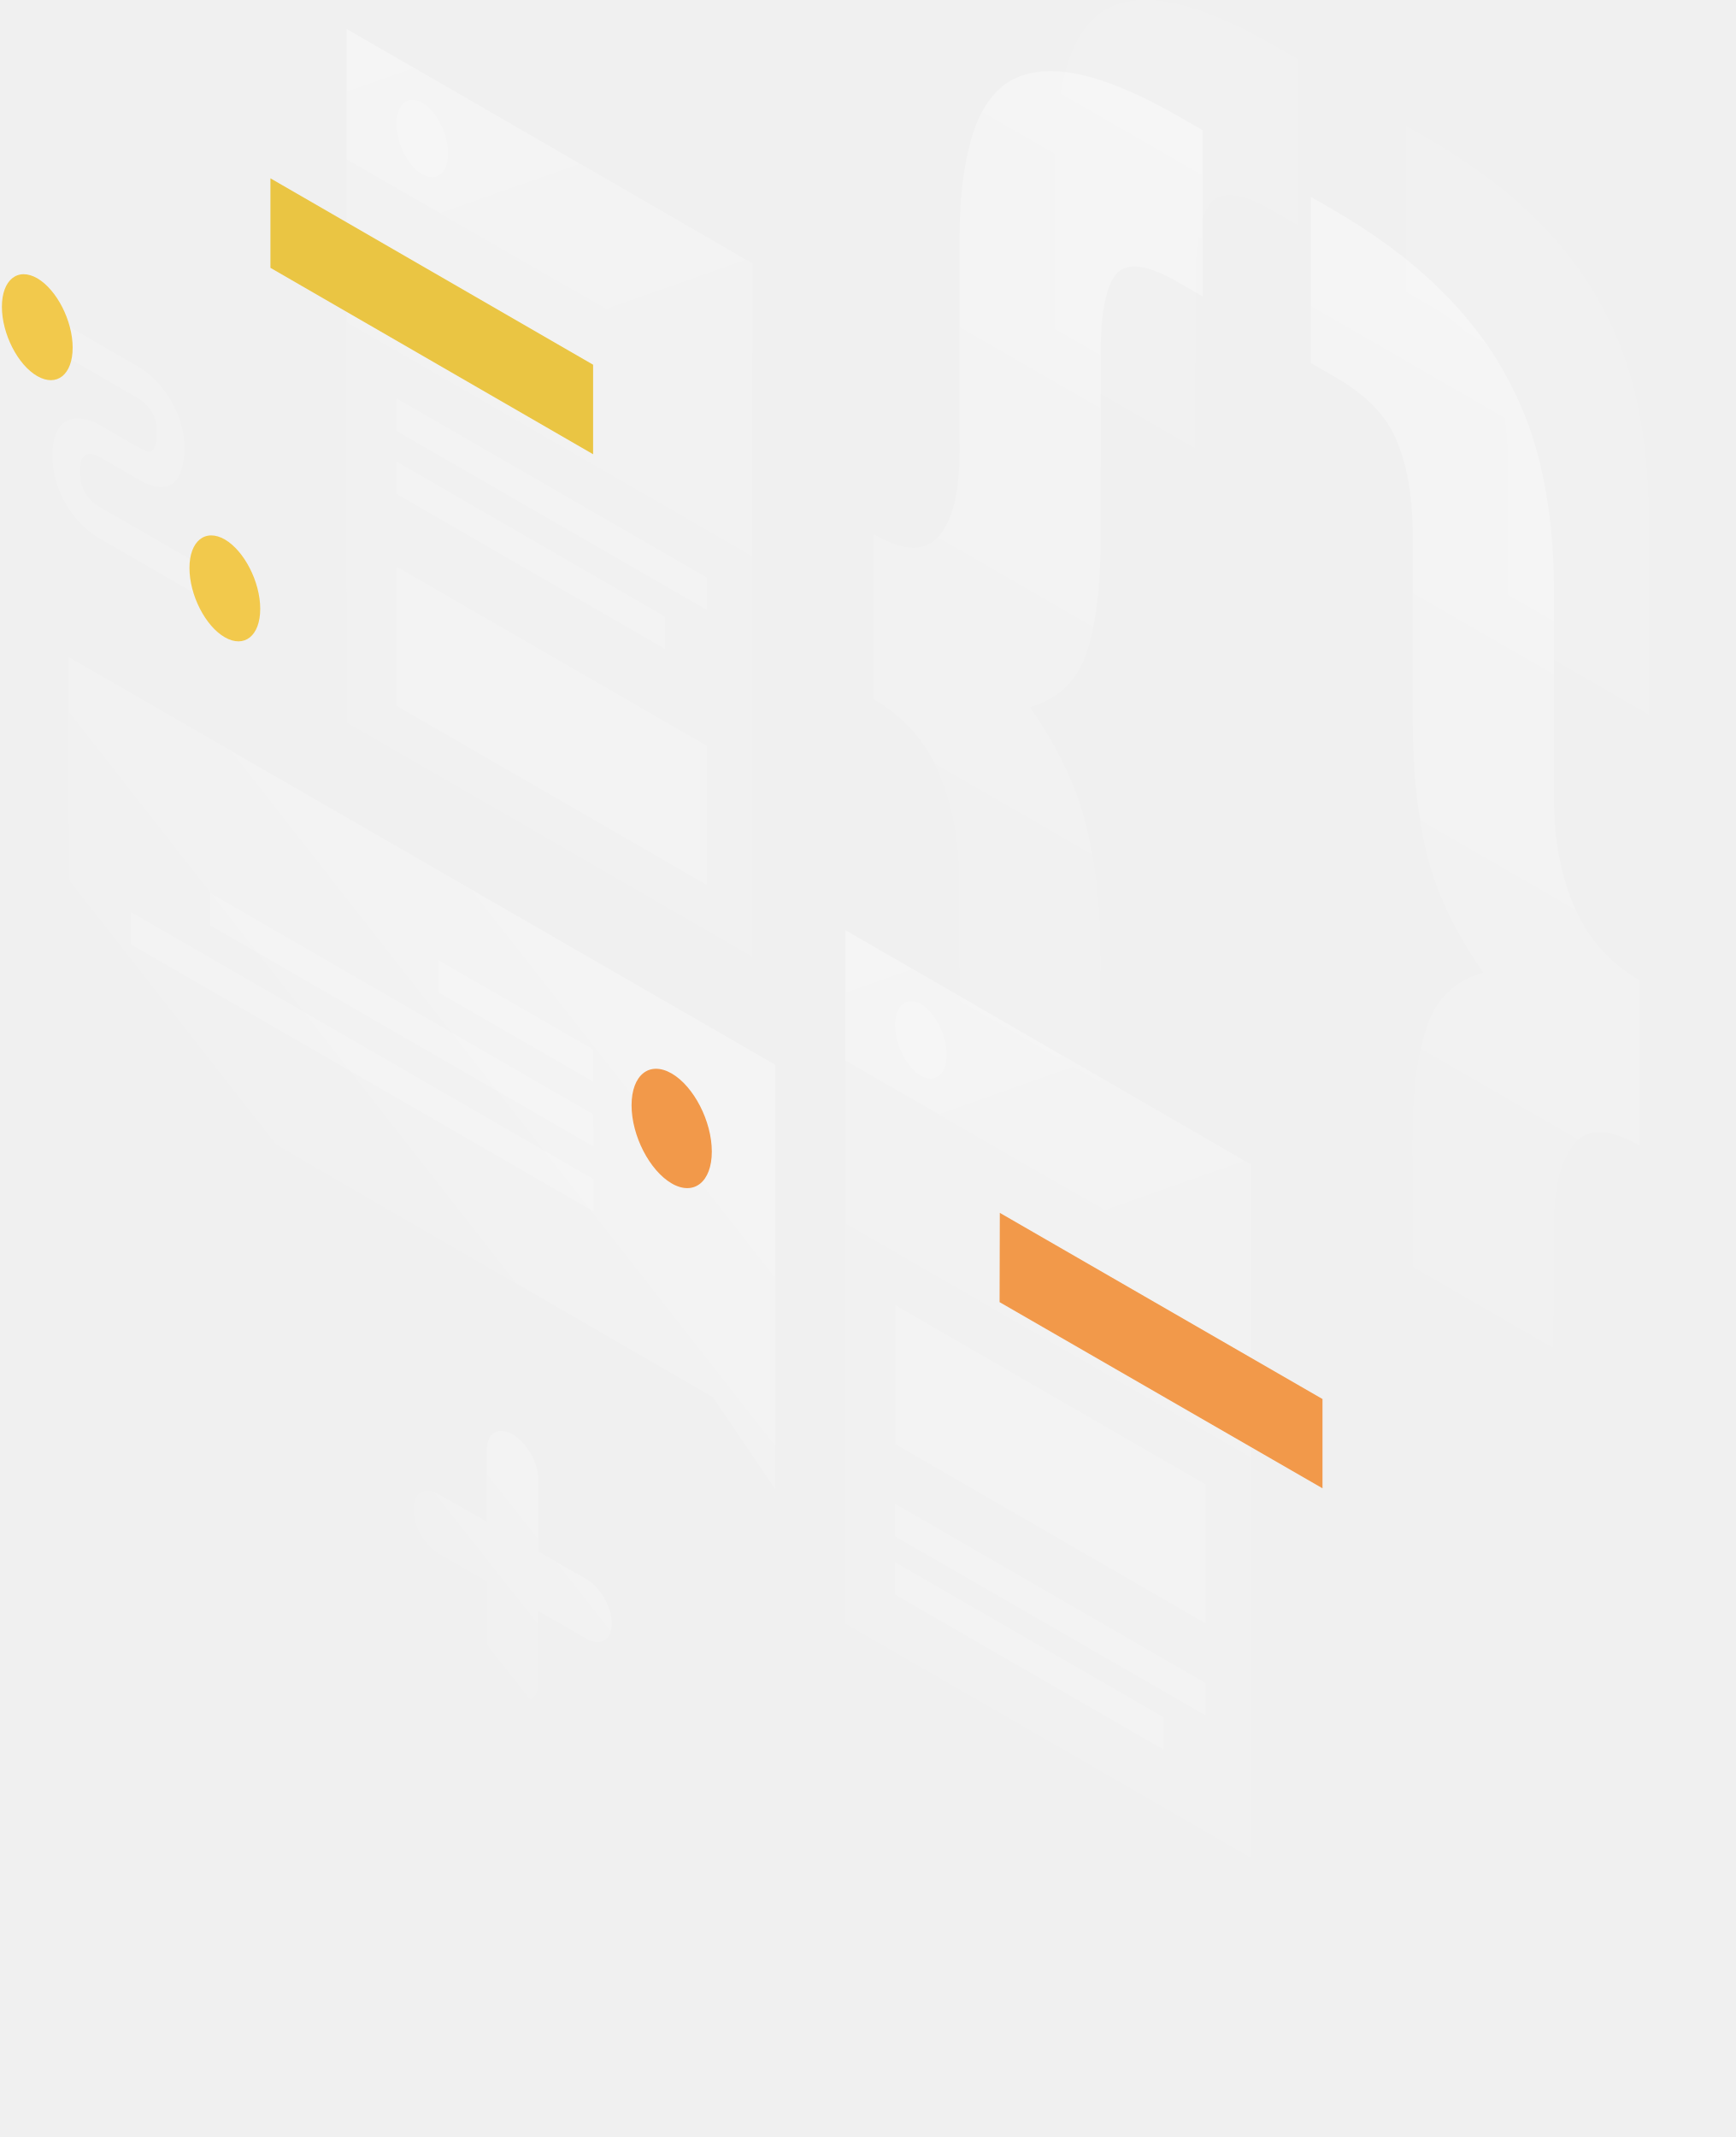
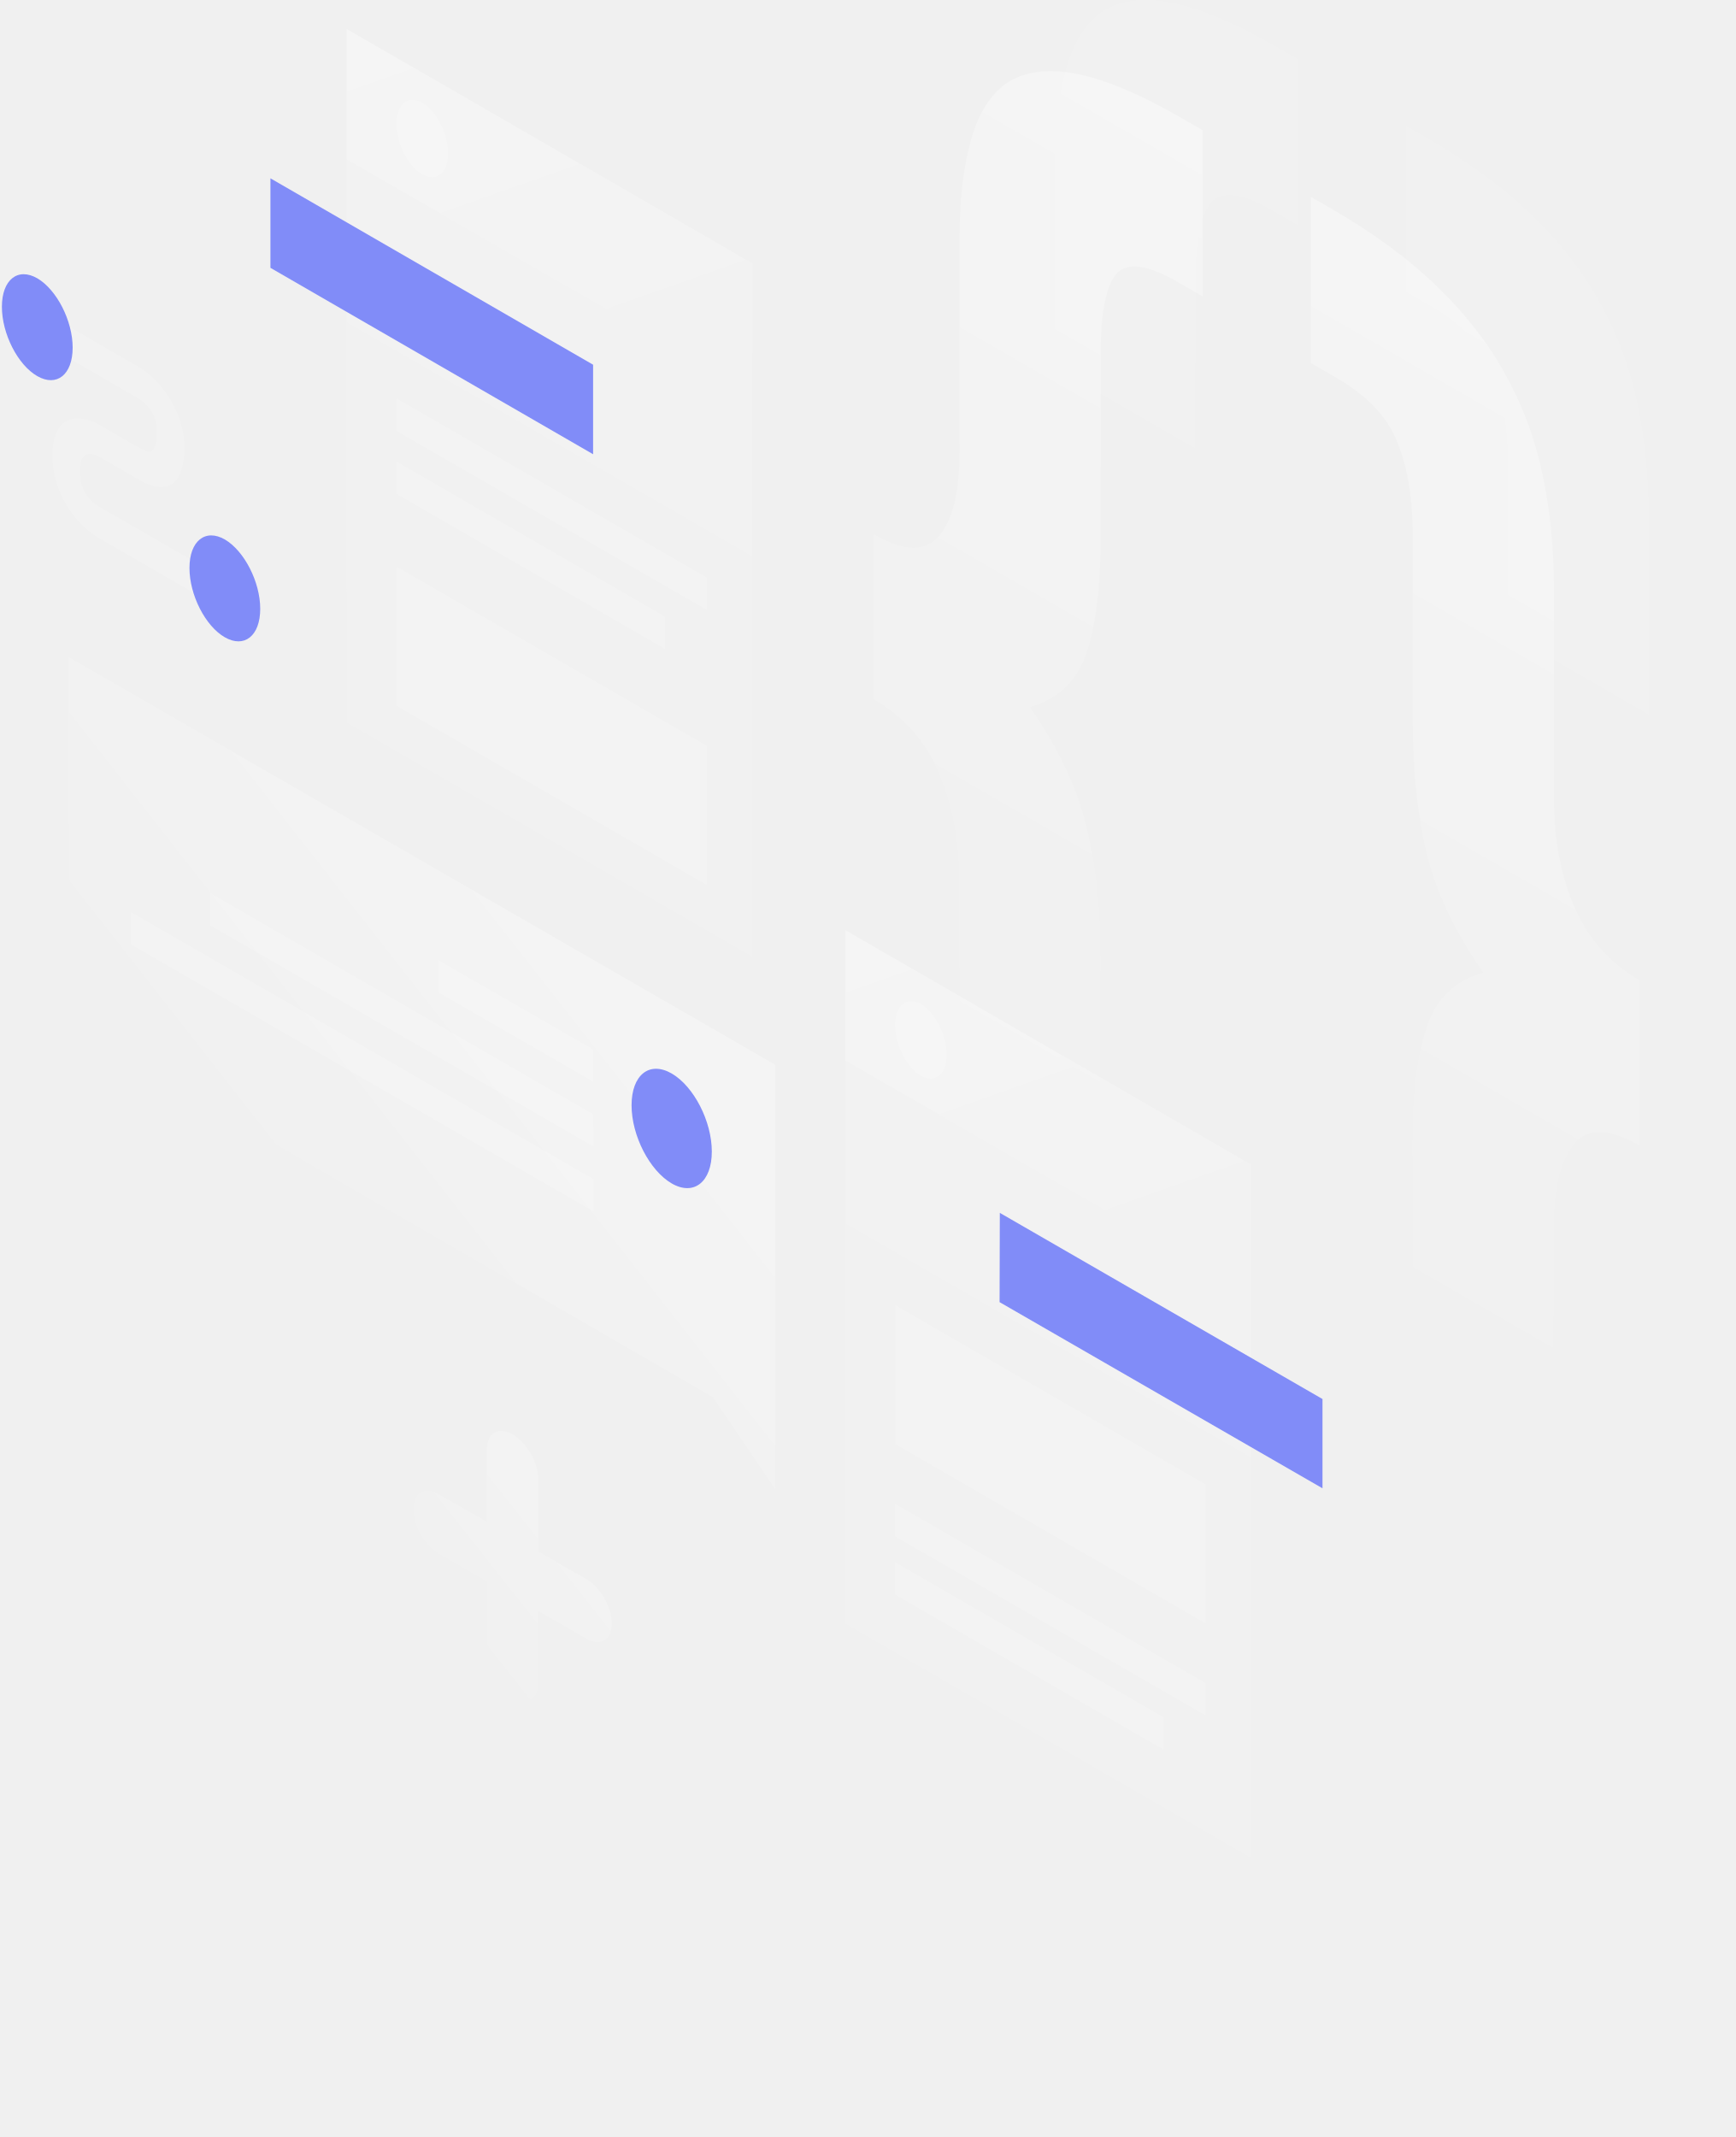
<svg xmlns="http://www.w3.org/2000/svg" version="1.1" id="illustration" x="0px" y="0px" viewBox="0 0 731 900" style="enable-background:new 0 0 731 900;" xml:space="preserve">
  <style type="text/css">
	.st0{opacity:7.000000e-02;fill:url(#SVGID_1_);enable-background:new    ;}
	.st1{opacity:7.000000e-02;fill:url(#SVGID_2_);enable-background:new    ;}
	.st2{opacity:0.4;fill:url(#SVGID_3_);enable-background:new    ;}
	.st3{opacity:0.4;fill:url(#SVGID_4_);enable-background:new    ;}
	.st4{opacity:0.15;fill:url(#SVGID_5_);enable-background:new    ;}
- 	.st5{fill:#EAC543;}
+ 	.st5{fill:#818cf8;}
	.st6{opacity:0.15;fill:#FFFFFF;enable-background:new    ;}
	.st7{opacity:0.2;fill:url(#SVGID_6_);enable-background:new    ;}
	.st8{opacity:0.2;fill:#FFFFFF;enable-background:new    ;}
	.st9{opacity:0.15;fill:url(#SVGID_7_);enable-background:new    ;}
- 	.st10{fill:#F2994A;}
+ 	.st10{fill:#818cf8;}
	.st11{opacity:0.2;fill:url(#SVGID_8_);enable-background:new    ;}
	.st12{opacity:0.3;fill:url(#SVGID_9_);enable-background:new    ;}
- 	.st13{fill:#F2C94C;}
+ 	.st13{fill:#818cf8;}
	.st14{opacity:0.2;fill:url(#SVGID_10_);enable-background:new    ;}
    </style>
  <linearGradient id="SVGID_1_" gradientUnits="userSpaceOnUse" x1="793.388" y1="-34.896" x2="546.709" y2="392.636" gradientTransform="matrix(1 0 0 1 0 108)">
    <stop offset="0" style="stop-color:#FFFFFF" />
    <stop offset="1" style="stop-color:#FFFFFF;stop-opacity:0" />
  </linearGradient>
  <path class="st0" d="M730.5,452.5c-12.7-7.4-21.9-7.6-27.6-0.6c-5.7,6.9-8.5,18.6-8.5,35.1v88.9c0,16.9-1.6,30.9-4.7,42  c-3.1,11.5-8.4,19.7-15.7,24.5c-7.1,4.9-16.7,6.2-28.9,3.9c-11.9-2.2-26.8-8.4-44.6-18.7l-8.5-4.9v-70l10.6,6.1  c12.7,7.4,21.2,8.3,25.5,2.9c4.5-5.2,6.8-16.1,6.8-32.6v-78.3c0-20.4,2-36.5,6-48.4s11.9-19.4,23.8-22.8  c-11.9-17.1-19.8-33.8-23.8-50.2c-4-16.4-5.9-34.8-5.9-55.2v-78.3c0-16.5-2.3-29.9-6.8-40.4c-4.2-10.3-12.7-19.1-25.5-26.5  l-10.6-6.1v-70l8.5,4.9c17.8,10.3,32.7,21.2,44.6,32.8c12.2,11.7,21.8,24.2,28.9,37.3c7.4,13.3,12.6,27.5,15.7,42.6  c3.1,14.7,4.7,30.6,4.7,47.4v88.9c0,16.5,2.8,31.5,8.5,44.9c5.7,13.5,14.9,23.9,27.6,31.2L730.5,452.5z" />
  <linearGradient id="SVGID_2_" gradientUnits="userSpaceOnUse" x1="674.801" y1="-105.168" x2="428.165" y2="322.289" gradientTransform="matrix(1 0 0 1 0 108)">
    <stop offset="0" style="stop-color:#FFFFFF" />
    <stop offset="1" style="stop-color:#FFFFFF;stop-opacity:0" />
  </linearGradient>
  <path class="st1" d="M408,195c12.7,7.4,21.9,7.6,27.6,0.6c5.7-6.9,8.5-18.6,8.5-35.1V71.6c0-16.9,1.6-30.9,4.7-42  c3.1-11.5,8.2-19.8,15.3-24.7c7.4-4.8,17-6.1,28.9-3.9c12.2,2.3,27.2,8.6,45,18.9l8.5,4.9v70l-10.6-6.1c-12.7-7.4-21.4-8.4-25.9-3.2  c-4.2,5.4-6.4,16.3-6.4,32.8v78.3c0,20.4-2,36.5-6,48.4c-4,11.8-11.9,19.4-23.8,22.8c11.9,17.1,19.8,33.8,23.8,50.2  c4,16.4,5.9,34.8,5.9,55.2v78.3c0,16.5,2.1,29.9,6.4,40.2c4.5,10.5,13.2,19.4,25.9,26.7l10.6,6.1v70l-8.5-4.9  c-17.8-10.3-32.8-21.3-45-33c-11.9-11.6-21.5-24-28.9-37.3c-7.1-13.1-12.2-27.2-15.3-42.4c-3.1-14.7-4.7-30.6-4.7-47.4v-88.9  c0-16.5-2.8-31.5-8.5-44.9c-5.7-13.5-14.9-23.9-27.6-31.2L408,195z" />
  <linearGradient id="SVGID_3_" gradientUnits="userSpaceOnUse" x1="753.388" y1="-4.896" x2="506.709" y2="422.636" gradientTransform="matrix(1 0 0 1 0 108)">
    <stop offset="0" style="stop-color:#FFFFFF" />
    <stop offset="1" style="stop-color:#FFFFFF;stop-opacity:0" />
  </linearGradient>
  <path class="st2" d="M690.5,482.5c-12.7-7.4-21.9-7.6-27.6-0.6c-5.7,6.9-8.5,18.6-8.5,35.1v88.9c0,16.9-1.6,30.9-4.7,42  c-3.1,11.5-8.4,19.7-15.7,24.5c-7.1,4.9-16.7,6.2-28.9,3.9c-11.9-2.2-26.8-8.4-44.6-18.7l-8.5-4.9v-70l10.6,6.1  c12.7,7.4,21.2,8.3,25.5,2.9c4.5-5.2,6.8-16.1,6.8-32.6v-78.3c0-20.4,2-36.5,6-48.4s11.9-19.4,23.8-22.8  c-11.9-17.1-19.8-33.8-23.8-50.2c-4-16.4-5.9-34.8-5.9-55.2v-78.3c0-16.5-2.3-29.9-6.8-40.4c-4.2-10.3-12.7-19.1-25.5-26.5  l-10.6-6.1v-70l8.5,4.9c17.8,10.3,32.7,21.2,44.6,32.8c12.2,11.7,21.8,24.2,28.9,37.3c7.4,13.3,12.6,27.5,15.7,42.6  c3.1,14.7,4.7,30.6,4.7,47.4v88.9c0,16.5,2.8,31.5,8.5,44.9c5.7,13.5,14.9,23.9,27.6,31.2L690.5,482.5z" />
  <linearGradient id="SVGID_4_" gradientUnits="userSpaceOnUse" x1="634.801" y1="-75.168" x2="388.165" y2="352.289" gradientTransform="matrix(1 0 0 1 0 108)">
    <stop offset="0" style="stop-color:#FFFFFF" />
    <stop offset="1" style="stop-color:#FFFFFF;stop-opacity:0" />
  </linearGradient>
  <path class="st3" d="M368,225c12.7,7.4,21.9,7.6,27.6,0.6c5.7-6.9,8.5-18.6,8.5-35.1v-88.9c0-16.9,1.6-30.9,4.7-42  c3.1-11.5,8.2-19.8,15.3-24.7c7.4-4.8,17-6.1,28.9-3.9c12.2,2.3,27.2,8.6,45,18.9l8.5,4.9v70l-10.6-6.1c-12.7-7.4-21.4-8.4-25.9-3.2  c-4.2,5.4-6.4,16.3-6.4,32.8v78.3c0,20.4-2,36.5-6,48.4c-4,11.8-11.9,19.4-23.8,22.8c11.9,17.1,19.8,33.8,23.8,50.2  c4,16.4,5.9,34.8,5.9,55.2v78.3c0,16.5,2.1,29.9,6.4,40.2c4.5,10.5,13.2,19.4,25.9,26.7l10.6,6.1v70l-8.5-4.9  c-17.8-10.3-32.8-21.3-45-33c-11.9-11.6-21.5-24-28.9-37.3c-7.1-13.1-12.2-27.2-15.3-42.4c-3.1-14.7-4.7-30.6-4.7-47.4v-88.9  c0-16.5-2.8-31.5-8.5-44.9c-5.7-13.5-14.9-23.9-27.6-31.2L368,225z" />
  <linearGradient id="SVGID_5_" gradientUnits="userSpaceOnUse" x1="320.029" y1="4.649" x2="156.761" y2="287.513" gradientTransform="matrix(1 0 0 1 0 108)">
    <stop offset="0" style="stop-color:#FFFFFF" />
    <stop offset="1" style="stop-color:#FFFFFF;stop-opacity:0" />
  </linearGradient>
  <path class="st4" d="M146,12.2l170.9,98.7l-0.1,409.3l-170.9-98.7L146,12.2z" />
  <path class="st5" d="M113.9,75.1l135.9,78.5v37.7l-135.9-78.5L113.9,75.1z" />
  <path class="st6" d="M167.1,238.7l130.6,75.4v58.6l-130.6-75.4V238.7z" />
  <path class="st6" d="M167,167.8l130.8,75.5v13.6L167,181.5V167.8z" />
  <path class="st6" d="M167,194.4l113.1,65.3v13.6L167,208V194.4z" />
  <linearGradient id="SVGID_6_" gradientUnits="userSpaceOnUse" x1="204.656" y1="-94.971" x2="256.669" y2="52.506" gradientTransform="matrix(1 0 0 1 0 108)">
    <stop offset="0" style="stop-color:#FFFFFF" />
    <stop offset="1" style="stop-color:#FFFFFF;stop-opacity:0" />
  </linearGradient>
  <path class="st7" d="M146,12.2l170.9,98.7v54.9L146,67.1V12.2z" />
  <path class="st8" d="M188.7,64.6c0,8.3-4.9,12.2-10.9,8.8c-6-3.5-10.8-13-10.8-21.3s4.9-12.2,10.9-8.8  C183.8,46.8,188.7,56.3,188.7,64.6z" />
  <linearGradient id="SVGID_7_" gradientUnits="userSpaceOnUse" x1="530.029" y1="384.149" x2="366.761" y2="667.013" gradientTransform="matrix(1 0 0 1 0 108)">
    <stop offset="0" style="stop-color:#FFFFFF" />
    <stop offset="1" style="stop-color:#FFFFFF;stop-opacity:0" />
  </linearGradient>
  <path class="st9" d="M356,391.7l170.9,98.7l-0.1,409.3L355.9,801L356,391.7z" />
  <path class="st10" d="M421.1,510.8L557,589.2v37.6l-136-78.4L421.1,510.8z" />
  <path class="st6" d="M377.1,549.7l130.7,75.5v58.5l-130.7-75.5L377.1,549.7z" />
  <path class="st6" d="M376.9,633.3l130.8,75.5v13.6L376.9,647V633.3z" />
  <path class="st6" d="M376.9,657.9L490,723.2v13.6l-113.1-65.3V657.9z" />
  <linearGradient id="SVGID_8_" gradientUnits="userSpaceOnUse" x1="414.663" y1="284.549" x2="466.676" y2="432.026" gradientTransform="matrix(1 0 0 1 0 108)">
    <stop offset="0" style="stop-color:#FFFFFF" />
    <stop offset="1" style="stop-color:#FFFFFF;stop-opacity:0" />
  </linearGradient>
  <path class="st11" d="M356,391.7l170.9,98.7v54.9L356,446.6L356,391.7z" />
  <path class="st8" d="M398.7,444.2c0,8.3-4.9,12.2-10.9,8.8c-6-3.5-10.8-13-10.8-21.3s4.9-12.2,10.9-8.8  C393.8,426.3,398.7,435.9,398.7,444.2z" />
  <linearGradient id="SVGID_9_" gradientUnits="userSpaceOnUse" x1="261.566" y1="278.375" x2="107.915" y2="398.679" gradientTransform="matrix(1 0 0 1 0 108)">
    <stop offset="0" style="stop-color:#FFFFFF" />
    <stop offset="1" style="stop-color:#FFFFFF;stop-opacity:0" />
  </linearGradient>
  <path class="st12" d="M326.4,448.4L28.9,276.7L29,431.8l271.3,156.6l26.3,38.9L326.4,448.4z" />
  <path class="st6" d="M249.9,442l-65.2-37.6V418l65.2,37.6V442z" />
  <path class="st6" d="M249.9,469.3L88.5,376.1v13.6L250,482.9L249.9,469.3z" />
  <path class="st6" d="M250,496.6L55.1,384.1v13.6L250,510.2V496.6z" />
  <path class="st10" d="M266,465.5c0,12.8,7.6,27.5,16.9,32.9s16.9-0.6,16.9-13.4s-7.6-27.5-16.9-32.9  C273.5,446.7,266,452.7,266,465.5z" />
  <path class="st6" d="M58.3,167.8L18.9,145v-13.3l39.4,22.8c3.2,1.9,7.9,5.6,11.9,11.4c4.3,6.2,7.4,14,7.4,22.5  c0,9.4-2.4,14.7-6.9,16.3c-4.3,1.4-9.3-1-12.4-2.8l-16.2-9.4l-0.1-0.1c-1.4-0.8-3.6-1.6-5.3-1.1c-1.4,0.4-3.1,1.9-3.1,7.1  c0,5.2,1.6,8.4,3,10.3c1.7,2.4,3.9,4.1,5.3,4.8l0.2,0.1l49.6,28.6v13.3L42.4,227c-3.4-1.8-8.3-5.5-12.5-11.4  c-4.6-6.5-7.8-14.7-7.8-23.9c0-9.1,3.2-13.8,7.7-15.1c4.2-1.2,9.1,0.6,12.5,2.6l16.1,9.3c2.3,1.3,4.1,1.9,5.2,1.5  c0.9-0.3,2.5-1.6,2.5-8.3c0-4.4-1.4-7.2-2.8-9.2C61.7,170.3,59.6,168.5,58.3,167.8z" />
  <path class="st13" d="M30.6,146.4c0,11.4-6.7,16.7-14.9,12S0.8,140.6,0.8,129.2s6.7-16.7,14.9-12C23.9,122,30.6,135.1,30.6,146.4z" />
  <path class="st13" d="M109.6,256.4c0,11.4-6.7,16.7-14.9,12s-14.9-17.8-14.9-29.2s6.7-16.7,14.9-12  C102.9,232,109.6,245.1,109.6,256.4z" />
  <linearGradient id="SVGID_10_" gradientUnits="userSpaceOnUse" x1="236.825" y1="535.146" x2="184.453" y2="576.451" gradientTransform="matrix(1 0 0 1 0 108)">
    <stop offset="0" style="stop-color:#FFFFFF" />
    <stop offset="1" style="stop-color:#FFFFFF;stop-opacity:0" />
  </linearGradient>
  <path class="st14" d="M215.9,604.1c6,3.5,10.8,11.8,10.8,18.8v30.5l20.2,11.6c6,3.5,10.8,11.8,10.8,18.8c0,6.9-4.9,9.7-10.8,6.3  l-20.2-11.6V709c0,6.9-4.9,9.7-10.8,6.3c-6-3.5-10.8-11.8-10.8-18.8V666l-20.2-11.6c-6-3.5-10.8-11.8-10.8-18.8  c0-6.9,4.9-9.7,10.8-6.3l20.2,11.6v-30.5C205.1,603.4,209.9,600.6,215.9,604.1z" />
</svg>
